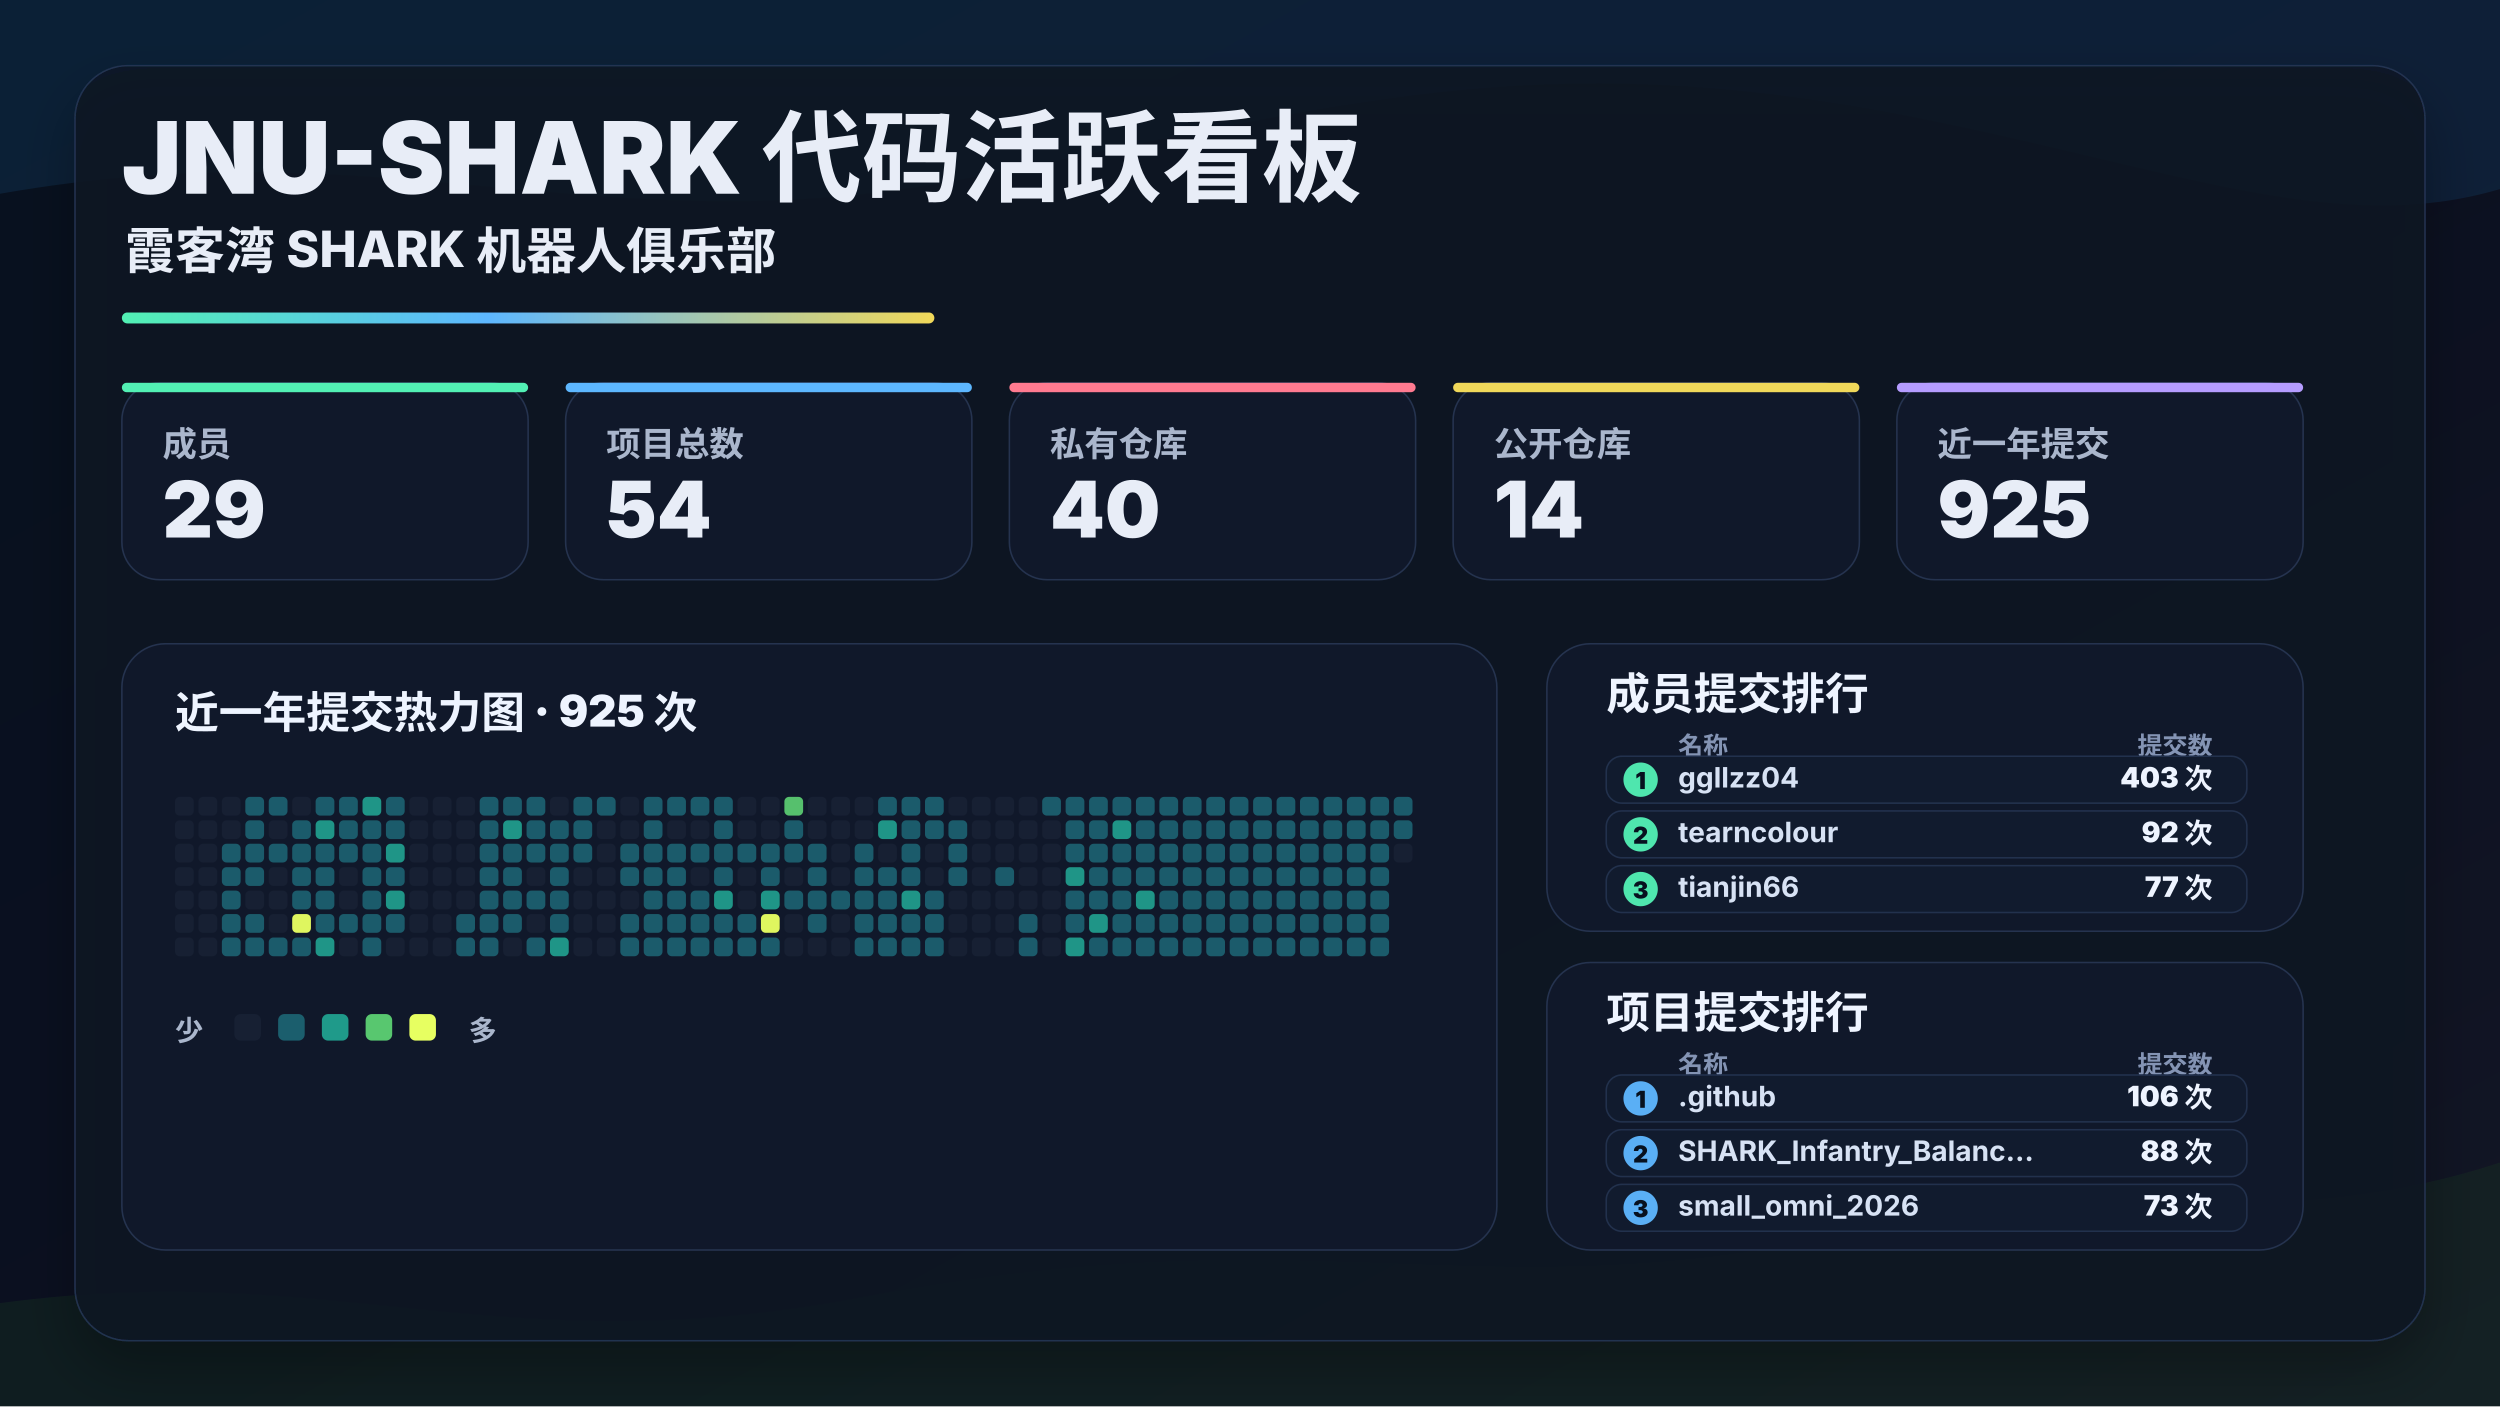
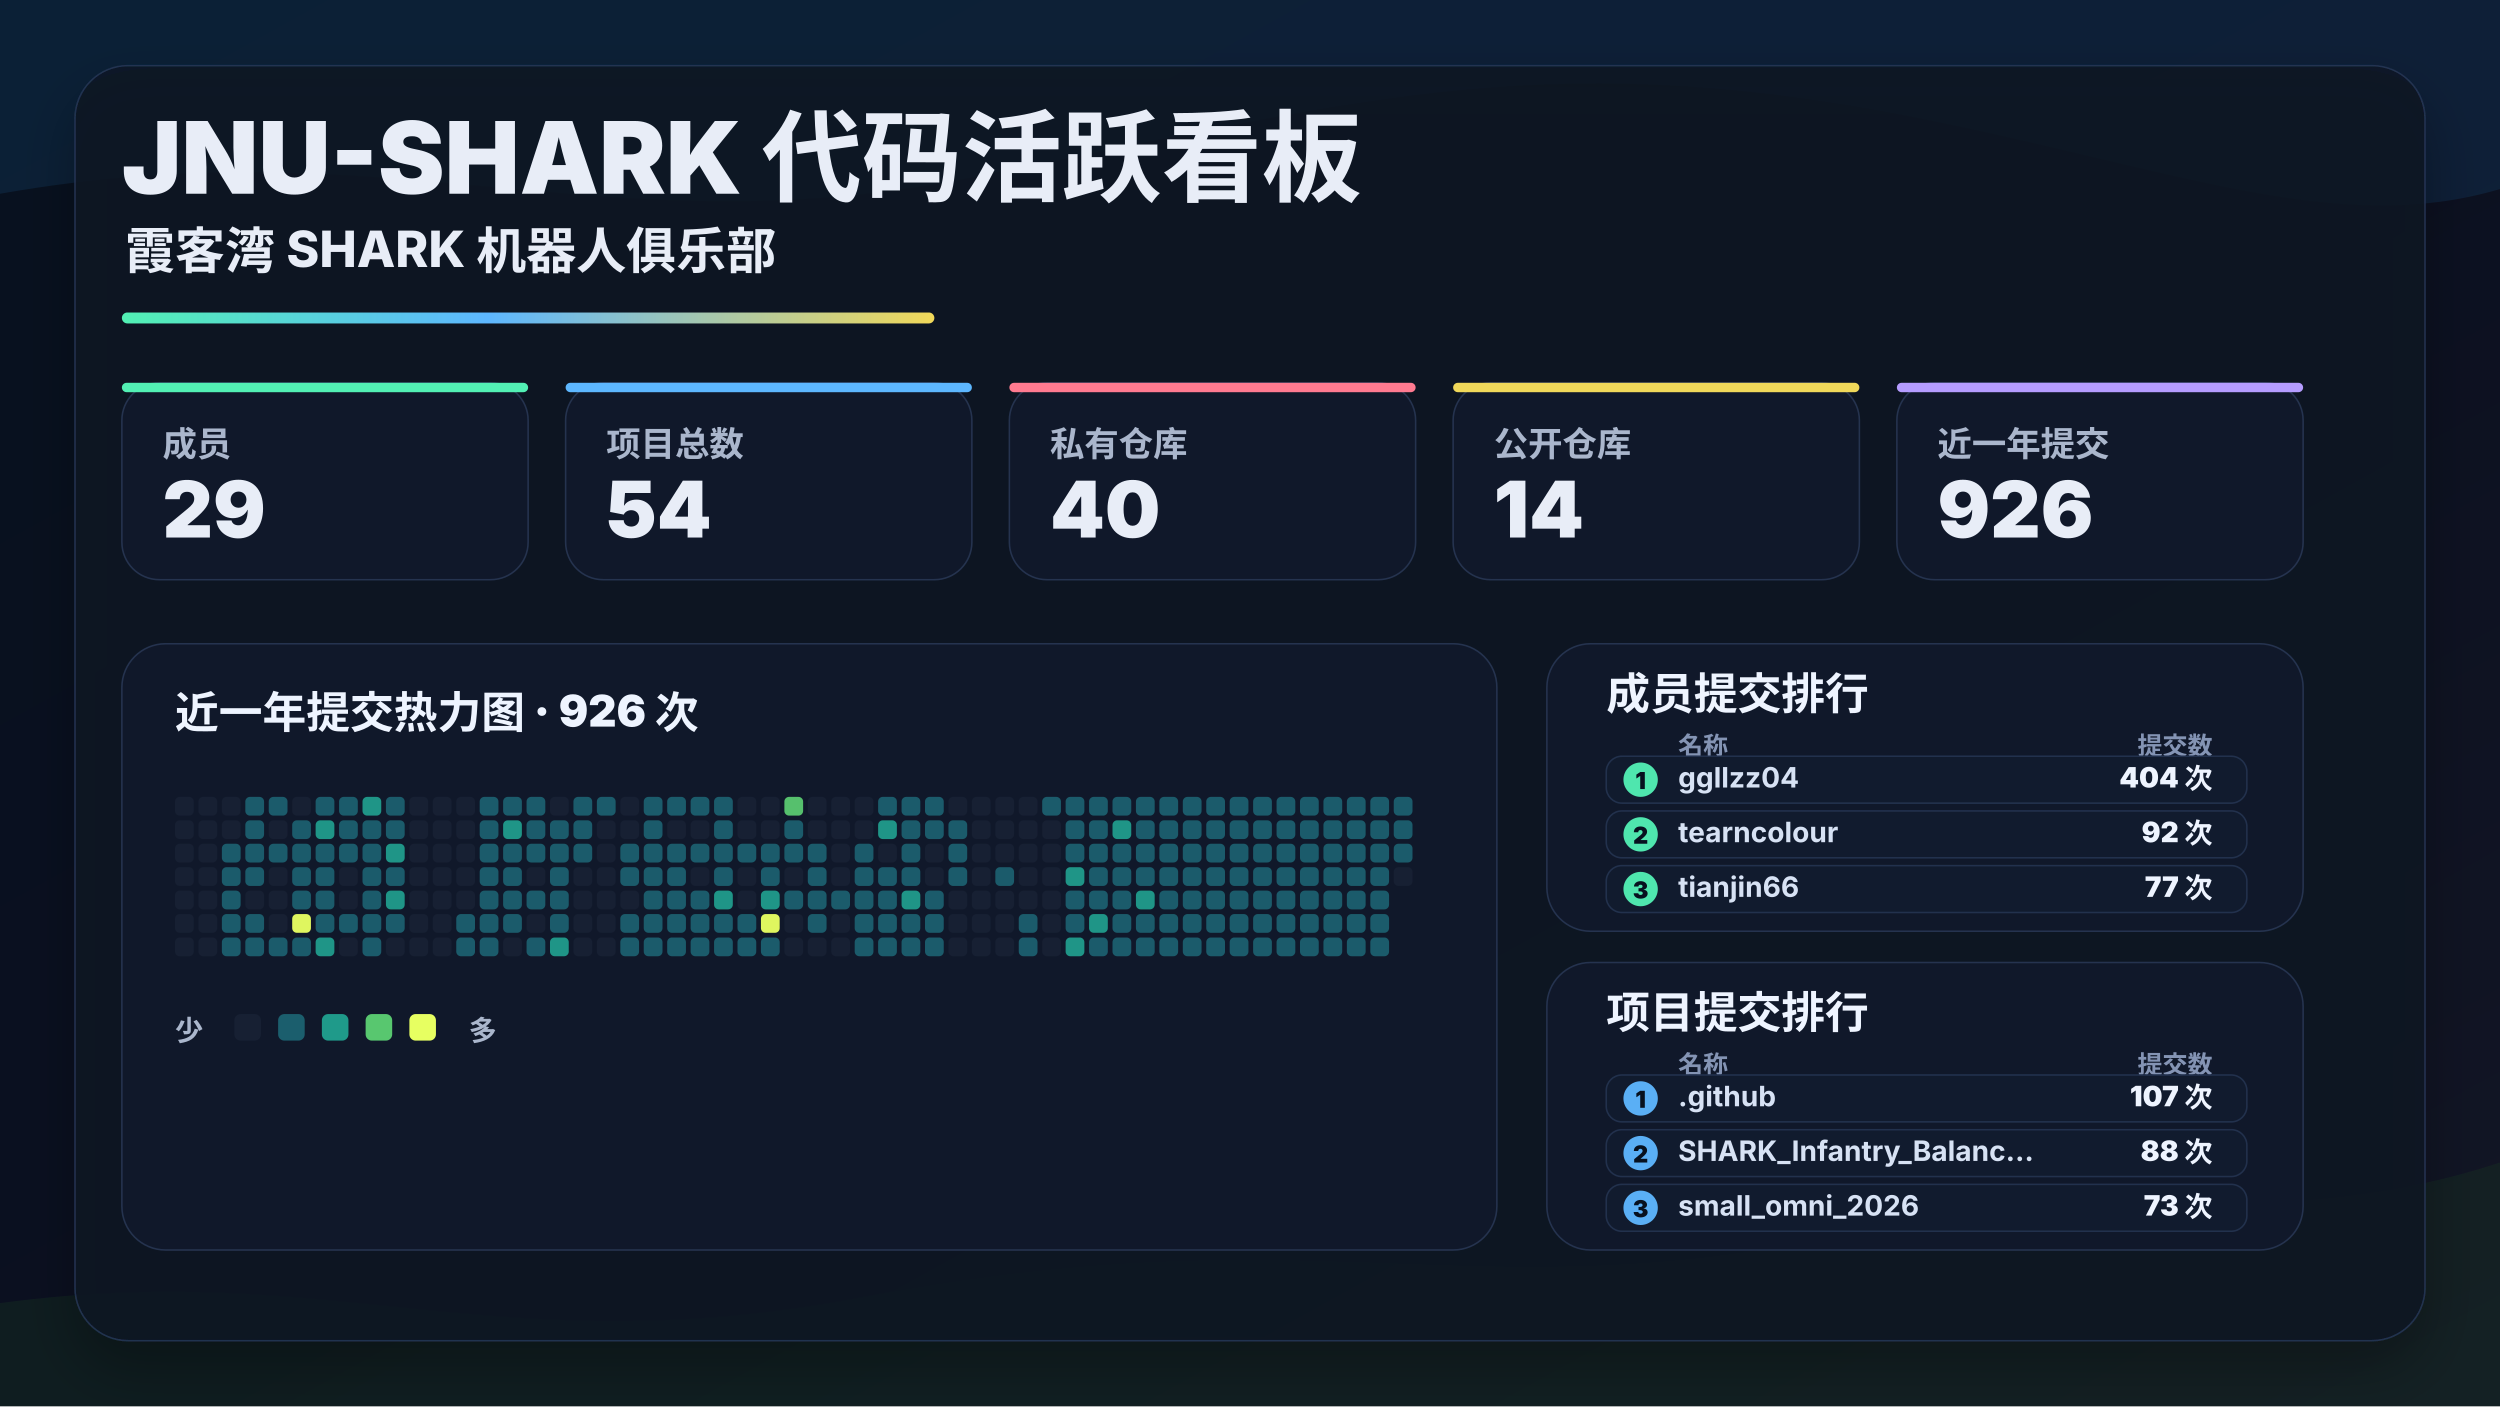
<svg xmlns="http://www.w3.org/2000/svg" width="1600" height="900" viewBox="0 0 1600 900" role="img" aria-labelledby="title desc">
  <defs>
    <linearGradient id="bg" x1="0" y1="0" x2="1" y2="1">
      <stop offset="0" stop-color="#07111f" />
      <stop offset="0.52" stop-color="#0b1020" />
      <stop offset="1" stop-color="#131625" />
    </linearGradient>
    <linearGradient id="hero" x1="0" y1="0" x2="1" y2="0">
      <stop offset="0" stop-color="#52f0b4" />
      <stop offset="0.45" stop-color="#5db7ff" />
      <stop offset="1" stop-color="#f0d85a" />
    </linearGradient>
    <filter id="softShadow" x="-10%" y="-10%" width="120%" height="120%">
      <feDropShadow dx="0" dy="18" stdDeviation="18" flood-color="#000000" flood-opacity="0.32" />
    </filter>
  </defs>
  <style>
    text { font-family: Inter, ui-sans-serif, system-ui, -apple-system, BlinkMacSystemFont, "Segoe UI", "PingFang SC", "Microsoft YaHei", sans-serif; fill: #e8edf7; }
    .title { font-size: 64px; font-weight: 900; letter-spacing: 0; }
    .subtitle { font-size: 32px; font-weight: 780; fill: #e8edf7; }
    .label { font-size: 22px; fill: #aab6cc; font-weight: 760; }
    .stat { font-size: 50px; font-weight: 900; }
    .section-title { font-size: 28px; font-weight: 860; fill: #eef4ff; }
    .table-head { font-size: 16px; fill: #8494b4; font-weight: 720; }
    .row-name { font-size: 18px; fill: #d7e2f4; font-weight: 720; }
    .row-value { font-size: 18px; fill: #eef4ff; font-weight: 860; }
    .rank { font-size: 15px; fill: #07111f; font-weight: 900; }
    .tiny { font-size: 18px; fill: #aab6cc; font-weight: 620; }
  </style>
  <rect width="1600" height="900" fill="url(#bg)" />
  <path d="M0 124 C250 80 385 160 620 114 C860 67 982 28 1220 74 C1392 108 1495 152 1600 121 L1600 0 L0 0 Z" fill="#12385c" opacity="0.38" />
  <path d="M0 834 C216 805 318 875 553 830 C835 776 935 837 1160 794 C1350 758 1464 789 1600 744 L1600 900 L0 900 Z" fill="#173622" opacity="0.36" />
  <g filter="url(#softShadow)">
    <rect x="48" y="42" width="1504" height="816" rx="34" fill="#0b1324" opacity="0.88" stroke="#263654" />
  </g>
  <text x="78" y="124" class="title">JNU-SHARK 代码活跃看板</text>
  <text x="80" y="172" class="subtitle">霞客湾 SHARK 机器人俱乐部</text>
  <rect x="78" y="200" width="520" height="7" rx="3.5" fill="url(#hero)" />
  <g>
    <rect x="78" y="245" width="260" height="126" rx="24" fill="#10182a" stroke="#25334f" />
    <rect x="78" y="245" width="260" height="6" rx="3" fill="#52f0b4" />
    <text x="104" y="292" class="label">成员</text>
    <text x="104" y="344" class="stat">29</text>
  </g>
  <g>
    <rect x="362" y="245" width="260" height="126" rx="24" fill="#10182a" stroke="#25334f" />
    <rect x="362" y="245" width="260" height="6" rx="3" fill="#5db7ff" />
    <text x="388" y="292" class="label">项目总数</text>
    <text x="388" y="344" class="stat">54</text>
  </g>
  <g>
    <rect x="646" y="245" width="260" height="126" rx="24" fill="#10182a" stroke="#25334f" />
    <rect x="646" y="245" width="260" height="6" rx="3" fill="#ff7a90" />
    <text x="672" y="292" class="label">私有仓库</text>
    <text x="672" y="344" class="stat">40</text>
  </g>
  <g>
    <rect x="930" y="245" width="260" height="126" rx="24" fill="#10182a" stroke="#25334f" />
    <rect x="930" y="245" width="260" height="6" rx="3" fill="#f0d85a" />
    <text x="956" y="292" class="label">公开仓库</text>
    <text x="956" y="344" class="stat">14</text>
  </g>
  <g>
    <rect x="1214" y="245" width="260" height="126" rx="24" fill="#10182a" stroke="#25334f" />
    <rect x="1214" y="245" width="260" height="6" rx="3" fill="#b59cff" />
    <text x="1240" y="292" class="label">近一年提交</text>
-     <text x="1240" y="344" class="stat">925</text>
+     <text x="1240" y="344" class="stat">926</text>
  </g>
  <rect x="78" y="412" width="880" height="388" rx="28" fill="#10182a" stroke="#25334f" />
-   <text x="112" y="466" class="section-title">近一年提交热力图 · 925 次</text>
+   <text x="112" y="466" class="section-title">近一年提交热力图 · 926 次</text>
  <rect x="112" y="510" width="12" height="12" rx="3" fill="#172033" opacity="0.96" />
  <rect x="112" y="525" width="12" height="12" rx="3" fill="#172033" opacity="0.96" />
  <rect x="112" y="540" width="12" height="12" rx="3" fill="#172033" opacity="0.96" />
  <rect x="112" y="555" width="12" height="12" rx="3" fill="#172033" opacity="0.96" />
  <rect x="112" y="570" width="12" height="12" rx="3" fill="#172033" opacity="0.96" />
  <rect x="112" y="585" width="12" height="12" rx="3" fill="#172033" opacity="0.96" />
  <rect x="112" y="600" width="12" height="12" rx="3" fill="#172033" opacity="0.96" />
  <rect x="127" y="510" width="12" height="12" rx="3" fill="#172033" opacity="0.96" />
  <rect x="127" y="525" width="12" height="12" rx="3" fill="#172033" opacity="0.96" />
  <rect x="127" y="540" width="12" height="12" rx="3" fill="#172033" opacity="0.96" />
  <rect x="127" y="555" width="12" height="12" rx="3" fill="#172033" opacity="0.96" />
  <rect x="127" y="570" width="12" height="12" rx="3" fill="#172033" opacity="0.96" />
  <rect x="127" y="585" width="12" height="12" rx="3" fill="#172033" opacity="0.96" />
  <rect x="127" y="600" width="12" height="12" rx="3" fill="#172033" opacity="0.96" />
  <rect x="142" y="510" width="12" height="12" rx="3" fill="#172033" opacity="0.96" />
  <rect x="142" y="525" width="12" height="12" rx="3" fill="#172033" opacity="0.96" />
  <rect x="142" y="540" width="12" height="12" rx="3" fill="#1b5e6d" opacity="0.96" />
  <rect x="142" y="555" width="12" height="12" rx="3" fill="#1b5e6d" opacity="0.96" />
  <rect x="142" y="570" width="12" height="12" rx="3" fill="#1b5e6d" opacity="0.96" />
  <rect x="142" y="585" width="12" height="12" rx="3" fill="#1b5e6d" opacity="0.96" />
  <rect x="142" y="600" width="12" height="12" rx="3" fill="#1b5e6d" opacity="0.96" />
  <rect x="157" y="510" width="12" height="12" rx="3" fill="#1b5e6d" opacity="0.96" />
  <rect x="157" y="525" width="12" height="12" rx="3" fill="#1b5e6d" opacity="0.96" />
  <rect x="157" y="540" width="12" height="12" rx="3" fill="#1b5e6d" opacity="0.96" />
  <rect x="157" y="555" width="12" height="12" rx="3" fill="#1b5e6d" opacity="0.96" />
  <rect x="157" y="570" width="12" height="12" rx="3" fill="#172033" opacity="0.96" />
  <rect x="157" y="585" width="12" height="12" rx="3" fill="#1b5e6d" opacity="0.96" />
  <rect x="157" y="600" width="12" height="12" rx="3" fill="#1b5e6d" opacity="0.96" />
  <rect x="172" y="510" width="12" height="12" rx="3" fill="#1b5e6d" opacity="0.96" />
  <rect x="172" y="525" width="12" height="12" rx="3" fill="#172033" opacity="0.96" />
  <rect x="172" y="540" width="12" height="12" rx="3" fill="#1b5e6d" opacity="0.96" />
  <rect x="172" y="555" width="12" height="12" rx="3" fill="#172033" opacity="0.96" />
  <rect x="172" y="570" width="12" height="12" rx="3" fill="#172033" opacity="0.96" />
  <rect x="172" y="585" width="12" height="12" rx="3" fill="#172033" opacity="0.96" />
  <rect x="172" y="600" width="12" height="12" rx="3" fill="#1b5e6d" opacity="0.96" />
  <rect x="187" y="510" width="12" height="12" rx="3" fill="#172033" opacity="0.96" />
  <rect x="187" y="525" width="12" height="12" rx="3" fill="#1b5e6d" opacity="0.96" />
  <rect x="187" y="540" width="12" height="12" rx="3" fill="#1b5e6d" opacity="0.96" />
  <rect x="187" y="555" width="12" height="12" rx="3" fill="#1b5e6d" opacity="0.96" />
  <rect x="187" y="570" width="12" height="12" rx="3" fill="#1b5e6d" opacity="0.96" />
  <rect x="187" y="585" width="12" height="12" rx="3" fill="#e7ff61" opacity="0.96" />
  <rect x="187" y="600" width="12" height="12" rx="3" fill="#1b5e6d" opacity="0.96" />
  <rect x="202" y="510" width="12" height="12" rx="3" fill="#1b5e6d" opacity="0.96" />
  <rect x="202" y="525" width="12" height="12" rx="3" fill="#1f9a8a" opacity="0.96" />
  <rect x="202" y="540" width="12" height="12" rx="3" fill="#1b5e6d" opacity="0.96" />
  <rect x="202" y="555" width="12" height="12" rx="3" fill="#1b5e6d" opacity="0.96" />
  <rect x="202" y="570" width="12" height="12" rx="3" fill="#1b5e6d" opacity="0.96" />
  <rect x="202" y="585" width="12" height="12" rx="3" fill="#1b5e6d" opacity="0.96" />
  <rect x="202" y="600" width="12" height="12" rx="3" fill="#1f9a8a" opacity="0.96" />
  <rect x="217" y="510" width="12" height="12" rx="3" fill="#1b5e6d" opacity="0.96" />
  <rect x="217" y="525" width="12" height="12" rx="3" fill="#1b5e6d" opacity="0.96" />
  <rect x="217" y="540" width="12" height="12" rx="3" fill="#1b5e6d" opacity="0.96" />
  <rect x="217" y="555" width="12" height="12" rx="3" fill="#172033" opacity="0.96" />
  <rect x="217" y="570" width="12" height="12" rx="3" fill="#172033" opacity="0.96" />
  <rect x="217" y="585" width="12" height="12" rx="3" fill="#1b5e6d" opacity="0.96" />
  <rect x="217" y="600" width="12" height="12" rx="3" fill="#172033" opacity="0.96" />
  <rect x="232" y="510" width="12" height="12" rx="3" fill="#1f9a8a" opacity="0.96" />
  <rect x="232" y="525" width="12" height="12" rx="3" fill="#1b5e6d" opacity="0.96" />
  <rect x="232" y="540" width="12" height="12" rx="3" fill="#1b5e6d" opacity="0.96" />
  <rect x="232" y="555" width="12" height="12" rx="3" fill="#1b5e6d" opacity="0.96" />
  <rect x="232" y="570" width="12" height="12" rx="3" fill="#1b5e6d" opacity="0.96" />
  <rect x="232" y="585" width="12" height="12" rx="3" fill="#1b5e6d" opacity="0.96" />
  <rect x="232" y="600" width="12" height="12" rx="3" fill="#1b5e6d" opacity="0.96" />
  <rect x="247" y="510" width="12" height="12" rx="3" fill="#1b5e6d" opacity="0.96" />
  <rect x="247" y="525" width="12" height="12" rx="3" fill="#1b5e6d" opacity="0.96" />
  <rect x="247" y="540" width="12" height="12" rx="3" fill="#1f9a8a" opacity="0.96" />
  <rect x="247" y="555" width="12" height="12" rx="3" fill="#1b5e6d" opacity="0.96" />
  <rect x="247" y="570" width="12" height="12" rx="3" fill="#1f9a8a" opacity="0.96" />
  <rect x="247" y="585" width="12" height="12" rx="3" fill="#1b5e6d" opacity="0.96" />
  <rect x="247" y="600" width="12" height="12" rx="3" fill="#172033" opacity="0.96" />
  <rect x="262" y="510" width="12" height="12" rx="3" fill="#172033" opacity="0.96" />
  <rect x="262" y="525" width="12" height="12" rx="3" fill="#172033" opacity="0.96" />
  <rect x="262" y="540" width="12" height="12" rx="3" fill="#172033" opacity="0.96" />
  <rect x="262" y="555" width="12" height="12" rx="3" fill="#172033" opacity="0.96" />
  <rect x="262" y="570" width="12" height="12" rx="3" fill="#172033" opacity="0.96" />
  <rect x="262" y="585" width="12" height="12" rx="3" fill="#172033" opacity="0.96" />
  <rect x="262" y="600" width="12" height="12" rx="3" fill="#172033" opacity="0.96" />
  <rect x="277" y="510" width="12" height="12" rx="3" fill="#172033" opacity="0.96" />
  <rect x="277" y="525" width="12" height="12" rx="3" fill="#172033" opacity="0.96" />
  <rect x="277" y="540" width="12" height="12" rx="3" fill="#172033" opacity="0.96" />
  <rect x="277" y="555" width="12" height="12" rx="3" fill="#172033" opacity="0.96" />
  <rect x="277" y="570" width="12" height="12" rx="3" fill="#172033" opacity="0.96" />
  <rect x="277" y="585" width="12" height="12" rx="3" fill="#172033" opacity="0.96" />
  <rect x="277" y="600" width="12" height="12" rx="3" fill="#172033" opacity="0.96" />
  <rect x="292" y="510" width="12" height="12" rx="3" fill="#172033" opacity="0.96" />
  <rect x="292" y="525" width="12" height="12" rx="3" fill="#172033" opacity="0.96" />
  <rect x="292" y="540" width="12" height="12" rx="3" fill="#172033" opacity="0.96" />
  <rect x="292" y="555" width="12" height="12" rx="3" fill="#172033" opacity="0.96" />
  <rect x="292" y="570" width="12" height="12" rx="3" fill="#172033" opacity="0.96" />
  <rect x="292" y="585" width="12" height="12" rx="3" fill="#1b5e6d" opacity="0.96" />
  <rect x="292" y="600" width="12" height="12" rx="3" fill="#1b5e6d" opacity="0.96" />
  <rect x="307" y="510" width="12" height="12" rx="3" fill="#1b5e6d" opacity="0.96" />
  <rect x="307" y="525" width="12" height="12" rx="3" fill="#1b5e6d" opacity="0.96" />
  <rect x="307" y="540" width="12" height="12" rx="3" fill="#1b5e6d" opacity="0.96" />
  <rect x="307" y="555" width="12" height="12" rx="3" fill="#1b5e6d" opacity="0.96" />
  <rect x="307" y="570" width="12" height="12" rx="3" fill="#1b5e6d" opacity="0.96" />
  <rect x="307" y="585" width="12" height="12" rx="3" fill="#1b5e6d" opacity="0.96" />
  <rect x="307" y="600" width="12" height="12" rx="3" fill="#1b5e6d" opacity="0.96" />
  <rect x="322" y="510" width="12" height="12" rx="3" fill="#1b5e6d" opacity="0.96" />
  <rect x="322" y="525" width="12" height="12" rx="3" fill="#1f9a8a" opacity="0.96" />
  <rect x="322" y="540" width="12" height="12" rx="3" fill="#1b5e6d" opacity="0.96" />
  <rect x="322" y="555" width="12" height="12" rx="3" fill="#1b5e6d" opacity="0.96" />
  <rect x="322" y="570" width="12" height="12" rx="3" fill="#1b5e6d" opacity="0.96" />
  <rect x="322" y="585" width="12" height="12" rx="3" fill="#1b5e6d" opacity="0.96" />
  <rect x="322" y="600" width="12" height="12" rx="3" fill="#172033" opacity="0.96" />
  <rect x="337" y="510" width="12" height="12" rx="3" fill="#1b5e6d" opacity="0.96" />
  <rect x="337" y="525" width="12" height="12" rx="3" fill="#1b5e6d" opacity="0.96" />
  <rect x="337" y="540" width="12" height="12" rx="3" fill="#1b5e6d" opacity="0.96" />
  <rect x="337" y="555" width="12" height="12" rx="3" fill="#172033" opacity="0.96" />
  <rect x="337" y="570" width="12" height="12" rx="3" fill="#1b5e6d" opacity="0.96" />
  <rect x="337" y="585" width="12" height="12" rx="3" fill="#172033" opacity="0.96" />
  <rect x="337" y="600" width="12" height="12" rx="3" fill="#1b5e6d" opacity="0.96" />
  <rect x="352" y="510" width="12" height="12" rx="3" fill="#172033" opacity="0.96" />
  <rect x="352" y="525" width="12" height="12" rx="3" fill="#1b5e6d" opacity="0.96" />
  <rect x="352" y="540" width="12" height="12" rx="3" fill="#1b5e6d" opacity="0.96" />
  <rect x="352" y="555" width="12" height="12" rx="3" fill="#1b5e6d" opacity="0.96" />
  <rect x="352" y="570" width="12" height="12" rx="3" fill="#1b5e6d" opacity="0.96" />
  <rect x="352" y="585" width="12" height="12" rx="3" fill="#1b5e6d" opacity="0.96" />
  <rect x="352" y="600" width="12" height="12" rx="3" fill="#1f9a8a" opacity="0.96" />
  <rect x="367" y="510" width="12" height="12" rx="3" fill="#1b5e6d" opacity="0.96" />
  <rect x="367" y="525" width="12" height="12" rx="3" fill="#1b5e6d" opacity="0.96" />
  <rect x="367" y="540" width="12" height="12" rx="3" fill="#1b5e6d" opacity="0.96" />
  <rect x="367" y="555" width="12" height="12" rx="3" fill="#172033" opacity="0.96" />
  <rect x="367" y="570" width="12" height="12" rx="3" fill="#172033" opacity="0.96" />
  <rect x="367" y="585" width="12" height="12" rx="3" fill="#172033" opacity="0.96" />
  <rect x="367" y="600" width="12" height="12" rx="3" fill="#172033" opacity="0.96" />
  <rect x="382" y="510" width="12" height="12" rx="3" fill="#1b5e6d" opacity="0.96" />
  <rect x="382" y="525" width="12" height="12" rx="3" fill="#172033" opacity="0.96" />
  <rect x="382" y="540" width="12" height="12" rx="3" fill="#172033" opacity="0.96" />
  <rect x="382" y="555" width="12" height="12" rx="3" fill="#172033" opacity="0.96" />
  <rect x="382" y="570" width="12" height="12" rx="3" fill="#172033" opacity="0.96" />
  <rect x="382" y="585" width="12" height="12" rx="3" fill="#172033" opacity="0.96" />
  <rect x="382" y="600" width="12" height="12" rx="3" fill="#172033" opacity="0.96" />
  <rect x="397" y="510" width="12" height="12" rx="3" fill="#172033" opacity="0.96" />
  <rect x="397" y="525" width="12" height="12" rx="3" fill="#172033" opacity="0.96" />
  <rect x="397" y="540" width="12" height="12" rx="3" fill="#1b5e6d" opacity="0.96" />
  <rect x="397" y="555" width="12" height="12" rx="3" fill="#1b5e6d" opacity="0.96" />
  <rect x="397" y="570" width="12" height="12" rx="3" fill="#172033" opacity="0.96" />
  <rect x="397" y="585" width="12" height="12" rx="3" fill="#1b5e6d" opacity="0.96" />
  <rect x="397" y="600" width="12" height="12" rx="3" fill="#1b5e6d" opacity="0.96" />
  <rect x="412" y="510" width="12" height="12" rx="3" fill="#1b5e6d" opacity="0.96" />
  <rect x="412" y="525" width="12" height="12" rx="3" fill="#1b5e6d" opacity="0.96" />
  <rect x="412" y="540" width="12" height="12" rx="3" fill="#1b5e6d" opacity="0.96" />
  <rect x="412" y="555" width="12" height="12" rx="3" fill="#1b5e6d" opacity="0.96" />
  <rect x="412" y="570" width="12" height="12" rx="3" fill="#1b5e6d" opacity="0.96" />
  <rect x="412" y="585" width="12" height="12" rx="3" fill="#1b5e6d" opacity="0.96" />
  <rect x="412" y="600" width="12" height="12" rx="3" fill="#1b5e6d" opacity="0.96" />
  <rect x="427" y="510" width="12" height="12" rx="3" fill="#1b5e6d" opacity="0.96" />
  <rect x="427" y="525" width="12" height="12" rx="3" fill="#172033" opacity="0.96" />
  <rect x="427" y="540" width="12" height="12" rx="3" fill="#1b5e6d" opacity="0.96" />
  <rect x="427" y="555" width="12" height="12" rx="3" fill="#1b5e6d" opacity="0.96" />
  <rect x="427" y="570" width="12" height="12" rx="3" fill="#1b5e6d" opacity="0.96" />
  <rect x="427" y="585" width="12" height="12" rx="3" fill="#1b5e6d" opacity="0.96" />
  <rect x="427" y="600" width="12" height="12" rx="3" fill="#1b5e6d" opacity="0.96" />
  <rect x="442" y="510" width="12" height="12" rx="3" fill="#1b5e6d" opacity="0.96" />
  <rect x="442" y="525" width="12" height="12" rx="3" fill="#172033" opacity="0.96" />
  <rect x="442" y="540" width="12" height="12" rx="3" fill="#1b5e6d" opacity="0.96" />
  <rect x="442" y="555" width="12" height="12" rx="3" fill="#172033" opacity="0.96" />
  <rect x="442" y="570" width="12" height="12" rx="3" fill="#1b5e6d" opacity="0.96" />
  <rect x="442" y="585" width="12" height="12" rx="3" fill="#1b5e6d" opacity="0.96" />
  <rect x="442" y="600" width="12" height="12" rx="3" fill="#1b5e6d" opacity="0.96" />
  <rect x="457" y="510" width="12" height="12" rx="3" fill="#1b5e6d" opacity="0.96" />
  <rect x="457" y="525" width="12" height="12" rx="3" fill="#1b5e6d" opacity="0.96" />
  <rect x="457" y="540" width="12" height="12" rx="3" fill="#1b5e6d" opacity="0.96" />
  <rect x="457" y="555" width="12" height="12" rx="3" fill="#1b5e6d" opacity="0.96" />
  <rect x="457" y="570" width="12" height="12" rx="3" fill="#1f9a8a" opacity="0.96" />
  <rect x="457" y="585" width="12" height="12" rx="3" fill="#1b5e6d" opacity="0.96" />
  <rect x="457" y="600" width="12" height="12" rx="3" fill="#1b5e6d" opacity="0.96" />
  <rect x="472" y="510" width="12" height="12" rx="3" fill="#172033" opacity="0.96" />
  <rect x="472" y="525" width="12" height="12" rx="3" fill="#172033" opacity="0.96" />
  <rect x="472" y="540" width="12" height="12" rx="3" fill="#1b5e6d" opacity="0.96" />
  <rect x="472" y="555" width="12" height="12" rx="3" fill="#172033" opacity="0.96" />
  <rect x="472" y="570" width="12" height="12" rx="3" fill="#172033" opacity="0.96" />
  <rect x="472" y="585" width="12" height="12" rx="3" fill="#1b5e6d" opacity="0.96" />
  <rect x="472" y="600" width="12" height="12" rx="3" fill="#1b5e6d" opacity="0.96" />
  <rect x="487" y="510" width="12" height="12" rx="3" fill="#172033" opacity="0.96" />
  <rect x="487" y="525" width="12" height="12" rx="3" fill="#172033" opacity="0.96" />
  <rect x="487" y="540" width="12" height="12" rx="3" fill="#1b5e6d" opacity="0.96" />
  <rect x="487" y="555" width="12" height="12" rx="3" fill="#1b5e6d" opacity="0.96" />
  <rect x="487" y="570" width="12" height="12" rx="3" fill="#1f9a8a" opacity="0.96" />
  <rect x="487" y="585" width="12" height="12" rx="3" fill="#e7ff61" opacity="0.96" />
  <rect x="487" y="600" width="12" height="12" rx="3" fill="#1b5e6d" opacity="0.96" />
  <rect x="502" y="510" width="12" height="12" rx="3" fill="#58c76f" opacity="0.96" />
  <rect x="502" y="525" width="12" height="12" rx="3" fill="#1b5e6d" opacity="0.96" />
  <rect x="502" y="540" width="12" height="12" rx="3" fill="#1b5e6d" opacity="0.96" />
  <rect x="502" y="555" width="12" height="12" rx="3" fill="#172033" opacity="0.96" />
  <rect x="502" y="570" width="12" height="12" rx="3" fill="#1b5e6d" opacity="0.96" />
  <rect x="502" y="585" width="12" height="12" rx="3" fill="#172033" opacity="0.96" />
  <rect x="502" y="600" width="12" height="12" rx="3" fill="#172033" opacity="0.96" />
  <rect x="517" y="510" width="12" height="12" rx="3" fill="#172033" opacity="0.96" />
  <rect x="517" y="525" width="12" height="12" rx="3" fill="#172033" opacity="0.96" />
  <rect x="517" y="540" width="12" height="12" rx="3" fill="#1b5e6d" opacity="0.96" />
  <rect x="517" y="555" width="12" height="12" rx="3" fill="#1b5e6d" opacity="0.96" />
  <rect x="517" y="570" width="12" height="12" rx="3" fill="#1b5e6d" opacity="0.96" />
  <rect x="517" y="585" width="12" height="12" rx="3" fill="#1b5e6d" opacity="0.96" />
  <rect x="517" y="600" width="12" height="12" rx="3" fill="#172033" opacity="0.96" />
  <rect x="532" y="510" width="12" height="12" rx="3" fill="#172033" opacity="0.96" />
  <rect x="532" y="525" width="12" height="12" rx="3" fill="#172033" opacity="0.96" />
  <rect x="532" y="540" width="12" height="12" rx="3" fill="#172033" opacity="0.96" />
  <rect x="532" y="555" width="12" height="12" rx="3" fill="#172033" opacity="0.96" />
  <rect x="532" y="570" width="12" height="12" rx="3" fill="#1b5e6d" opacity="0.96" />
  <rect x="532" y="585" width="12" height="12" rx="3" fill="#172033" opacity="0.96" />
  <rect x="532" y="600" width="12" height="12" rx="3" fill="#172033" opacity="0.96" />
  <rect x="547" y="510" width="12" height="12" rx="3" fill="#172033" opacity="0.96" />
  <rect x="547" y="525" width="12" height="12" rx="3" fill="#172033" opacity="0.96" />
  <rect x="547" y="540" width="12" height="12" rx="3" fill="#1b5e6d" opacity="0.96" />
  <rect x="547" y="555" width="12" height="12" rx="3" fill="#1b5e6d" opacity="0.96" />
  <rect x="547" y="570" width="12" height="12" rx="3" fill="#1b5e6d" opacity="0.96" />
  <rect x="547" y="585" width="12" height="12" rx="3" fill="#1b5e6d" opacity="0.96" />
  <rect x="547" y="600" width="12" height="12" rx="3" fill="#1b5e6d" opacity="0.96" />
  <rect x="562" y="510" width="12" height="12" rx="3" fill="#1b5e6d" opacity="0.96" />
  <rect x="562" y="525" width="12" height="12" rx="3" fill="#1f9a8a" opacity="0.96" />
  <rect x="562" y="540" width="12" height="12" rx="3" fill="#172033" opacity="0.96" />
  <rect x="562" y="555" width="12" height="12" rx="3" fill="#1b5e6d" opacity="0.96" />
  <rect x="562" y="570" width="12" height="12" rx="3" fill="#1b5e6d" opacity="0.96" />
  <rect x="562" y="585" width="12" height="12" rx="3" fill="#1b5e6d" opacity="0.96" />
  <rect x="562" y="600" width="12" height="12" rx="3" fill="#1b5e6d" opacity="0.96" />
  <rect x="577" y="510" width="12" height="12" rx="3" fill="#1b5e6d" opacity="0.96" />
  <rect x="577" y="525" width="12" height="12" rx="3" fill="#1b5e6d" opacity="0.96" />
  <rect x="577" y="540" width="12" height="12" rx="3" fill="#1b5e6d" opacity="0.96" />
  <rect x="577" y="555" width="12" height="12" rx="3" fill="#1b5e6d" opacity="0.96" />
  <rect x="577" y="570" width="12" height="12" rx="3" fill="#1f9a8a" opacity="0.96" />
  <rect x="577" y="585" width="12" height="12" rx="3" fill="#1b5e6d" opacity="0.96" />
  <rect x="577" y="600" width="12" height="12" rx="3" fill="#1b5e6d" opacity="0.96" />
  <rect x="592" y="510" width="12" height="12" rx="3" fill="#1b5e6d" opacity="0.96" />
  <rect x="592" y="525" width="12" height="12" rx="3" fill="#1b5e6d" opacity="0.96" />
  <rect x="592" y="540" width="12" height="12" rx="3" fill="#172033" opacity="0.96" />
  <rect x="592" y="555" width="12" height="12" rx="3" fill="#172033" opacity="0.96" />
  <rect x="592" y="570" width="12" height="12" rx="3" fill="#1b5e6d" opacity="0.96" />
  <rect x="592" y="585" width="12" height="12" rx="3" fill="#1b5e6d" opacity="0.96" />
  <rect x="592" y="600" width="12" height="12" rx="3" fill="#1b5e6d" opacity="0.96" />
  <rect x="607" y="510" width="12" height="12" rx="3" fill="#172033" opacity="0.96" />
  <rect x="607" y="525" width="12" height="12" rx="3" fill="#1b5e6d" opacity="0.96" />
  <rect x="607" y="540" width="12" height="12" rx="3" fill="#1b5e6d" opacity="0.96" />
  <rect x="607" y="555" width="12" height="12" rx="3" fill="#1b5e6d" opacity="0.96" />
  <rect x="607" y="570" width="12" height="12" rx="3" fill="#172033" opacity="0.96" />
  <rect x="607" y="585" width="12" height="12" rx="3" fill="#172033" opacity="0.96" />
  <rect x="607" y="600" width="12" height="12" rx="3" fill="#172033" opacity="0.96" />
  <rect x="622" y="510" width="12" height="12" rx="3" fill="#172033" opacity="0.96" />
  <rect x="622" y="525" width="12" height="12" rx="3" fill="#172033" opacity="0.96" />
  <rect x="622" y="540" width="12" height="12" rx="3" fill="#172033" opacity="0.96" />
  <rect x="622" y="555" width="12" height="12" rx="3" fill="#172033" opacity="0.96" />
  <rect x="622" y="570" width="12" height="12" rx="3" fill="#172033" opacity="0.96" />
  <rect x="622" y="585" width="12" height="12" rx="3" fill="#172033" opacity="0.96" />
  <rect x="622" y="600" width="12" height="12" rx="3" fill="#172033" opacity="0.96" />
  <rect x="637" y="510" width="12" height="12" rx="3" fill="#172033" opacity="0.96" />
  <rect x="637" y="525" width="12" height="12" rx="3" fill="#172033" opacity="0.96" />
  <rect x="637" y="540" width="12" height="12" rx="3" fill="#172033" opacity="0.96" />
  <rect x="637" y="555" width="12" height="12" rx="3" fill="#1b5e6d" opacity="0.96" />
  <rect x="637" y="570" width="12" height="12" rx="3" fill="#172033" opacity="0.96" />
  <rect x="637" y="585" width="12" height="12" rx="3" fill="#172033" opacity="0.96" />
  <rect x="637" y="600" width="12" height="12" rx="3" fill="#172033" opacity="0.96" />
  <rect x="652" y="510" width="12" height="12" rx="3" fill="#172033" opacity="0.96" />
  <rect x="652" y="525" width="12" height="12" rx="3" fill="#172033" opacity="0.96" />
  <rect x="652" y="540" width="12" height="12" rx="3" fill="#172033" opacity="0.96" />
  <rect x="652" y="555" width="12" height="12" rx="3" fill="#172033" opacity="0.96" />
  <rect x="652" y="570" width="12" height="12" rx="3" fill="#172033" opacity="0.96" />
  <rect x="652" y="585" width="12" height="12" rx="3" fill="#1b5e6d" opacity="0.96" />
  <rect x="652" y="600" width="12" height="12" rx="3" fill="#1b5e6d" opacity="0.96" />
  <rect x="667" y="510" width="12" height="12" rx="3" fill="#1b5e6d" opacity="0.96" />
  <rect x="667" y="525" width="12" height="12" rx="3" fill="#172033" opacity="0.96" />
  <rect x="667" y="540" width="12" height="12" rx="3" fill="#172033" opacity="0.96" />
  <rect x="667" y="555" width="12" height="12" rx="3" fill="#172033" opacity="0.96" />
  <rect x="667" y="570" width="12" height="12" rx="3" fill="#172033" opacity="0.96" />
  <rect x="667" y="585" width="12" height="12" rx="3" fill="#172033" opacity="0.96" />
  <rect x="667" y="600" width="12" height="12" rx="3" fill="#172033" opacity="0.96" />
  <rect x="682" y="510" width="12" height="12" rx="3" fill="#1b5e6d" opacity="0.96" />
  <rect x="682" y="525" width="12" height="12" rx="3" fill="#1b5e6d" opacity="0.96" />
  <rect x="682" y="540" width="12" height="12" rx="3" fill="#1b5e6d" opacity="0.96" />
  <rect x="682" y="555" width="12" height="12" rx="3" fill="#1f9a8a" opacity="0.96" />
  <rect x="682" y="570" width="12" height="12" rx="3" fill="#1b5e6d" opacity="0.96" />
  <rect x="682" y="585" width="12" height="12" rx="3" fill="#1b5e6d" opacity="0.96" />
  <rect x="682" y="600" width="12" height="12" rx="3" fill="#1f9a8a" opacity="0.96" />
  <rect x="697" y="510" width="12" height="12" rx="3" fill="#1b5e6d" opacity="0.96" />
  <rect x="697" y="525" width="12" height="12" rx="3" fill="#1b5e6d" opacity="0.96" />
  <rect x="697" y="540" width="12" height="12" rx="3" fill="#1b5e6d" opacity="0.96" />
  <rect x="697" y="555" width="12" height="12" rx="3" fill="#1b5e6d" opacity="0.96" />
  <rect x="697" y="570" width="12" height="12" rx="3" fill="#1b5e6d" opacity="0.96" />
  <rect x="697" y="585" width="12" height="12" rx="3" fill="#1f9a8a" opacity="0.96" />
  <rect x="697" y="600" width="12" height="12" rx="3" fill="#1b5e6d" opacity="0.96" />
  <rect x="712" y="510" width="12" height="12" rx="3" fill="#1b5e6d" opacity="0.96" />
  <rect x="712" y="525" width="12" height="12" rx="3" fill="#1f9a8a" opacity="0.96" />
  <rect x="712" y="540" width="12" height="12" rx="3" fill="#1b5e6d" opacity="0.96" />
  <rect x="712" y="555" width="12" height="12" rx="3" fill="#1b5e6d" opacity="0.96" />
  <rect x="712" y="570" width="12" height="12" rx="3" fill="#1b5e6d" opacity="0.96" />
  <rect x="712" y="585" width="12" height="12" rx="3" fill="#1b5e6d" opacity="0.96" />
  <rect x="712" y="600" width="12" height="12" rx="3" fill="#1b5e6d" opacity="0.96" />
  <rect x="727" y="510" width="12" height="12" rx="3" fill="#1b5e6d" opacity="0.96" />
  <rect x="727" y="525" width="12" height="12" rx="3" fill="#1b5e6d" opacity="0.96" />
  <rect x="727" y="540" width="12" height="12" rx="3" fill="#1b5e6d" opacity="0.96" />
  <rect x="727" y="555" width="12" height="12" rx="3" fill="#1b5e6d" opacity="0.96" />
  <rect x="727" y="570" width="12" height="12" rx="3" fill="#1f9a8a" opacity="0.96" />
  <rect x="727" y="585" width="12" height="12" rx="3" fill="#1b5e6d" opacity="0.96" />
  <rect x="727" y="600" width="12" height="12" rx="3" fill="#1b5e6d" opacity="0.96" />
  <rect x="742" y="510" width="12" height="12" rx="3" fill="#1b5e6d" opacity="0.96" />
  <rect x="742" y="525" width="12" height="12" rx="3" fill="#1b5e6d" opacity="0.96" />
  <rect x="742" y="540" width="12" height="12" rx="3" fill="#1b5e6d" opacity="0.96" />
  <rect x="742" y="555" width="12" height="12" rx="3" fill="#1b5e6d" opacity="0.96" />
  <rect x="742" y="570" width="12" height="12" rx="3" fill="#1b5e6d" opacity="0.96" />
  <rect x="742" y="585" width="12" height="12" rx="3" fill="#1b5e6d" opacity="0.96" />
  <rect x="742" y="600" width="12" height="12" rx="3" fill="#1b5e6d" opacity="0.96" />
  <rect x="757" y="510" width="12" height="12" rx="3" fill="#1b5e6d" opacity="0.96" />
  <rect x="757" y="525" width="12" height="12" rx="3" fill="#1b5e6d" opacity="0.96" />
  <rect x="757" y="540" width="12" height="12" rx="3" fill="#1b5e6d" opacity="0.96" />
  <rect x="757" y="555" width="12" height="12" rx="3" fill="#1b5e6d" opacity="0.96" />
  <rect x="757" y="570" width="12" height="12" rx="3" fill="#1b5e6d" opacity="0.96" />
  <rect x="757" y="585" width="12" height="12" rx="3" fill="#1b5e6d" opacity="0.96" />
  <rect x="757" y="600" width="12" height="12" rx="3" fill="#1b5e6d" opacity="0.96" />
  <rect x="772" y="510" width="12" height="12" rx="3" fill="#1b5e6d" opacity="0.96" />
  <rect x="772" y="525" width="12" height="12" rx="3" fill="#1b5e6d" opacity="0.96" />
  <rect x="772" y="540" width="12" height="12" rx="3" fill="#1b5e6d" opacity="0.96" />
  <rect x="772" y="555" width="12" height="12" rx="3" fill="#1b5e6d" opacity="0.96" />
  <rect x="772" y="570" width="12" height="12" rx="3" fill="#1b5e6d" opacity="0.96" />
  <rect x="772" y="585" width="12" height="12" rx="3" fill="#1b5e6d" opacity="0.96" />
  <rect x="772" y="600" width="12" height="12" rx="3" fill="#1b5e6d" opacity="0.96" />
  <rect x="787" y="510" width="12" height="12" rx="3" fill="#1b5e6d" opacity="0.96" />
  <rect x="787" y="525" width="12" height="12" rx="3" fill="#1b5e6d" opacity="0.96" />
  <rect x="787" y="540" width="12" height="12" rx="3" fill="#1b5e6d" opacity="0.96" />
  <rect x="787" y="555" width="12" height="12" rx="3" fill="#1b5e6d" opacity="0.96" />
  <rect x="787" y="570" width="12" height="12" rx="3" fill="#1b5e6d" opacity="0.96" />
  <rect x="787" y="585" width="12" height="12" rx="3" fill="#1b5e6d" opacity="0.96" />
  <rect x="787" y="600" width="12" height="12" rx="3" fill="#1b5e6d" opacity="0.96" />
  <rect x="802" y="510" width="12" height="12" rx="3" fill="#1b5e6d" opacity="0.96" />
  <rect x="802" y="525" width="12" height="12" rx="3" fill="#1b5e6d" opacity="0.96" />
  <rect x="802" y="540" width="12" height="12" rx="3" fill="#1b5e6d" opacity="0.96" />
  <rect x="802" y="555" width="12" height="12" rx="3" fill="#1b5e6d" opacity="0.96" />
  <rect x="802" y="570" width="12" height="12" rx="3" fill="#1b5e6d" opacity="0.96" />
  <rect x="802" y="585" width="12" height="12" rx="3" fill="#1b5e6d" opacity="0.96" />
  <rect x="802" y="600" width="12" height="12" rx="3" fill="#1b5e6d" opacity="0.96" />
  <rect x="817" y="510" width="12" height="12" rx="3" fill="#1b5e6d" opacity="0.96" />
  <rect x="817" y="525" width="12" height="12" rx="3" fill="#1b5e6d" opacity="0.96" />
  <rect x="817" y="540" width="12" height="12" rx="3" fill="#1b5e6d" opacity="0.96" />
  <rect x="817" y="555" width="12" height="12" rx="3" fill="#1b5e6d" opacity="0.96" />
  <rect x="817" y="570" width="12" height="12" rx="3" fill="#1b5e6d" opacity="0.96" />
  <rect x="817" y="585" width="12" height="12" rx="3" fill="#1b5e6d" opacity="0.96" />
  <rect x="817" y="600" width="12" height="12" rx="3" fill="#1b5e6d" opacity="0.96" />
  <rect x="832" y="510" width="12" height="12" rx="3" fill="#1b5e6d" opacity="0.96" />
  <rect x="832" y="525" width="12" height="12" rx="3" fill="#1b5e6d" opacity="0.96" />
  <rect x="832" y="540" width="12" height="12" rx="3" fill="#1b5e6d" opacity="0.96" />
  <rect x="832" y="555" width="12" height="12" rx="3" fill="#1b5e6d" opacity="0.96" />
  <rect x="832" y="570" width="12" height="12" rx="3" fill="#1b5e6d" opacity="0.96" />
  <rect x="832" y="585" width="12" height="12" rx="3" fill="#1b5e6d" opacity="0.96" />
  <rect x="832" y="600" width="12" height="12" rx="3" fill="#1b5e6d" opacity="0.96" />
  <rect x="847" y="510" width="12" height="12" rx="3" fill="#1b5e6d" opacity="0.96" />
  <rect x="847" y="525" width="12" height="12" rx="3" fill="#1b5e6d" opacity="0.96" />
  <rect x="847" y="540" width="12" height="12" rx="3" fill="#1b5e6d" opacity="0.96" />
  <rect x="847" y="555" width="12" height="12" rx="3" fill="#1b5e6d" opacity="0.96" />
  <rect x="847" y="570" width="12" height="12" rx="3" fill="#1b5e6d" opacity="0.96" />
  <rect x="847" y="585" width="12" height="12" rx="3" fill="#1b5e6d" opacity="0.96" />
  <rect x="847" y="600" width="12" height="12" rx="3" fill="#1b5e6d" opacity="0.96" />
  <rect x="862" y="510" width="12" height="12" rx="3" fill="#1b5e6d" opacity="0.96" />
  <rect x="862" y="525" width="12" height="12" rx="3" fill="#1b5e6d" opacity="0.96" />
  <rect x="862" y="540" width="12" height="12" rx="3" fill="#1b5e6d" opacity="0.96" />
  <rect x="862" y="555" width="12" height="12" rx="3" fill="#1b5e6d" opacity="0.96" />
  <rect x="862" y="570" width="12" height="12" rx="3" fill="#1b5e6d" opacity="0.96" />
  <rect x="862" y="585" width="12" height="12" rx="3" fill="#1b5e6d" opacity="0.96" />
  <rect x="862" y="600" width="12" height="12" rx="3" fill="#1b5e6d" opacity="0.96" />
  <rect x="877" y="510" width="12" height="12" rx="3" fill="#1b5e6d" opacity="0.96" />
  <rect x="877" y="525" width="12" height="12" rx="3" fill="#1b5e6d" opacity="0.96" />
  <rect x="877" y="540" width="12" height="12" rx="3" fill="#1b5e6d" opacity="0.96" />
  <rect x="877" y="555" width="12" height="12" rx="3" fill="#1b5e6d" opacity="0.96" />
  <rect x="877" y="570" width="12" height="12" rx="3" fill="#1b5e6d" opacity="0.96" />
  <rect x="877" y="585" width="12" height="12" rx="3" fill="#1b5e6d" opacity="0.96" />
  <rect x="877" y="600" width="12" height="12" rx="3" fill="#1b5e6d" opacity="0.96" />
  <rect x="892" y="510" width="12" height="12" rx="3" fill="#1b5e6d" opacity="0.96" />
  <rect x="892" y="525" width="12" height="12" rx="3" fill="#1b5e6d" opacity="0.96" />
-   <rect x="892" y="540" width="12" height="12" rx="3" fill="#172033" opacity="0.96" />
+   <rect x="892" y="540" width="12" height="12" rx="3" fill="#1b5e6d" opacity="0.96" />
+   <rect x="892" y="555" width="12" height="12" rx="3" fill="#172033" opacity="0.96" />
  <text x="112" y="666" class="tiny">少</text>
  <rect x="150" y="649" width="17" height="17" rx="4" fill="#172033" />
  <rect x="178" y="649" width="17" height="17" rx="4" fill="#1b5e6d" />
  <rect x="206" y="649" width="17" height="17" rx="4" fill="#1f9a8a" />
  <rect x="234" y="649" width="17" height="17" rx="4" fill="#58c76f" />
  <rect x="262" y="649" width="17" height="17" rx="4" fill="#e7ff61" />
  <text x="300" y="666" class="tiny">多</text>
  <rect x="990" y="412" width="484" height="184" rx="28" fill="#10182a" stroke="#25334f" />
  <text x="1028" y="454" class="section-title">成员提交排行</text>
  <text x="1074" y="483" class="table-head">名称</text>
  <text x="1416" y="483" class="table-head" text-anchor="end">提交数</text>
  <g>
    <rect x="1028" y="484" width="410" height="30" rx="10" fill="#111b2e" stroke="#22314d" />
    <circle cx="1050" cy="499" r="11" fill="#52f0b4" opacity="0.95" />
    <text x="1050" y="505" class="rank" text-anchor="middle">1</text>
    <text x="1074" y="504" class="row-name">ggllzz04</text>
-     <text x="1416" y="504" class="row-value" text-anchor="end">403 次</text>
+     <text x="1416" y="504" class="row-value" text-anchor="end">404 次</text>
  </g>
  <g>
    <rect x="1028" y="519" width="410" height="30" rx="10" fill="#111b2e" stroke="#22314d" />
    <circle cx="1050" cy="534" r="11" fill="#52f0b4" opacity="0.95" />
    <text x="1050" y="540" class="rank" text-anchor="middle">2</text>
    <text x="1074" y="539" class="row-name">tearncolour</text>
    <text x="1416" y="539" class="row-value" text-anchor="end">92 次</text>
  </g>
  <g>
    <rect x="1028" y="554" width="410" height="30" rx="10" fill="#111b2e" stroke="#22314d" />
    <circle cx="1050" cy="569" r="11" fill="#52f0b4" opacity="0.95" />
    <text x="1050" y="575" class="rank" text-anchor="middle">3</text>
    <text x="1074" y="574" class="row-name">tianjin66</text>
    <text x="1416" y="574" class="row-value" text-anchor="end">77 次</text>
  </g>
  <rect x="990" y="616" width="484" height="184" rx="28" fill="#10182a" stroke="#25334f" />
  <text x="1028" y="658" class="section-title">项目提交排行</text>
  <text x="1074" y="687" class="table-head">名称</text>
  <text x="1416" y="687" class="table-head" text-anchor="end">提交数</text>
  <g>
    <rect x="1028" y="688" width="410" height="30" rx="10" fill="#111b2e" stroke="#22314d" />
    <circle cx="1050" cy="703" r="11" fill="#5db7ff" opacity="0.95" />
    <text x="1050" y="709" class="rank" text-anchor="middle">1</text>
    <text x="1074" y="708" class="row-name">.github</text>
-     <text x="1416" y="708" class="row-value" text-anchor="end">106 次</text>
+     <text x="1416" y="708" class="row-value" text-anchor="end">107 次</text>
  </g>
  <g>
    <rect x="1028" y="723" width="410" height="30" rx="10" fill="#111b2e" stroke="#22314d" />
    <circle cx="1050" cy="738" r="11" fill="#5db7ff" opacity="0.95" />
    <text x="1050" y="744" class="rank" text-anchor="middle">2</text>
    <text x="1074" y="743" class="row-name">SHARK_Infantry_Balanc...</text>
    <text x="1416" y="743" class="row-value" text-anchor="end">88 次</text>
  </g>
  <g>
    <rect x="1028" y="758" width="410" height="30" rx="10" fill="#111b2e" stroke="#22314d" />
    <circle cx="1050" cy="773" r="11" fill="#5db7ff" opacity="0.95" />
    <text x="1050" y="779" class="rank" text-anchor="middle">3</text>
    <text x="1074" y="778" class="row-name">small_omni_2026</text>
    <text x="1416" y="778" class="row-value" text-anchor="end">73 次</text>
  </g>
</svg>
